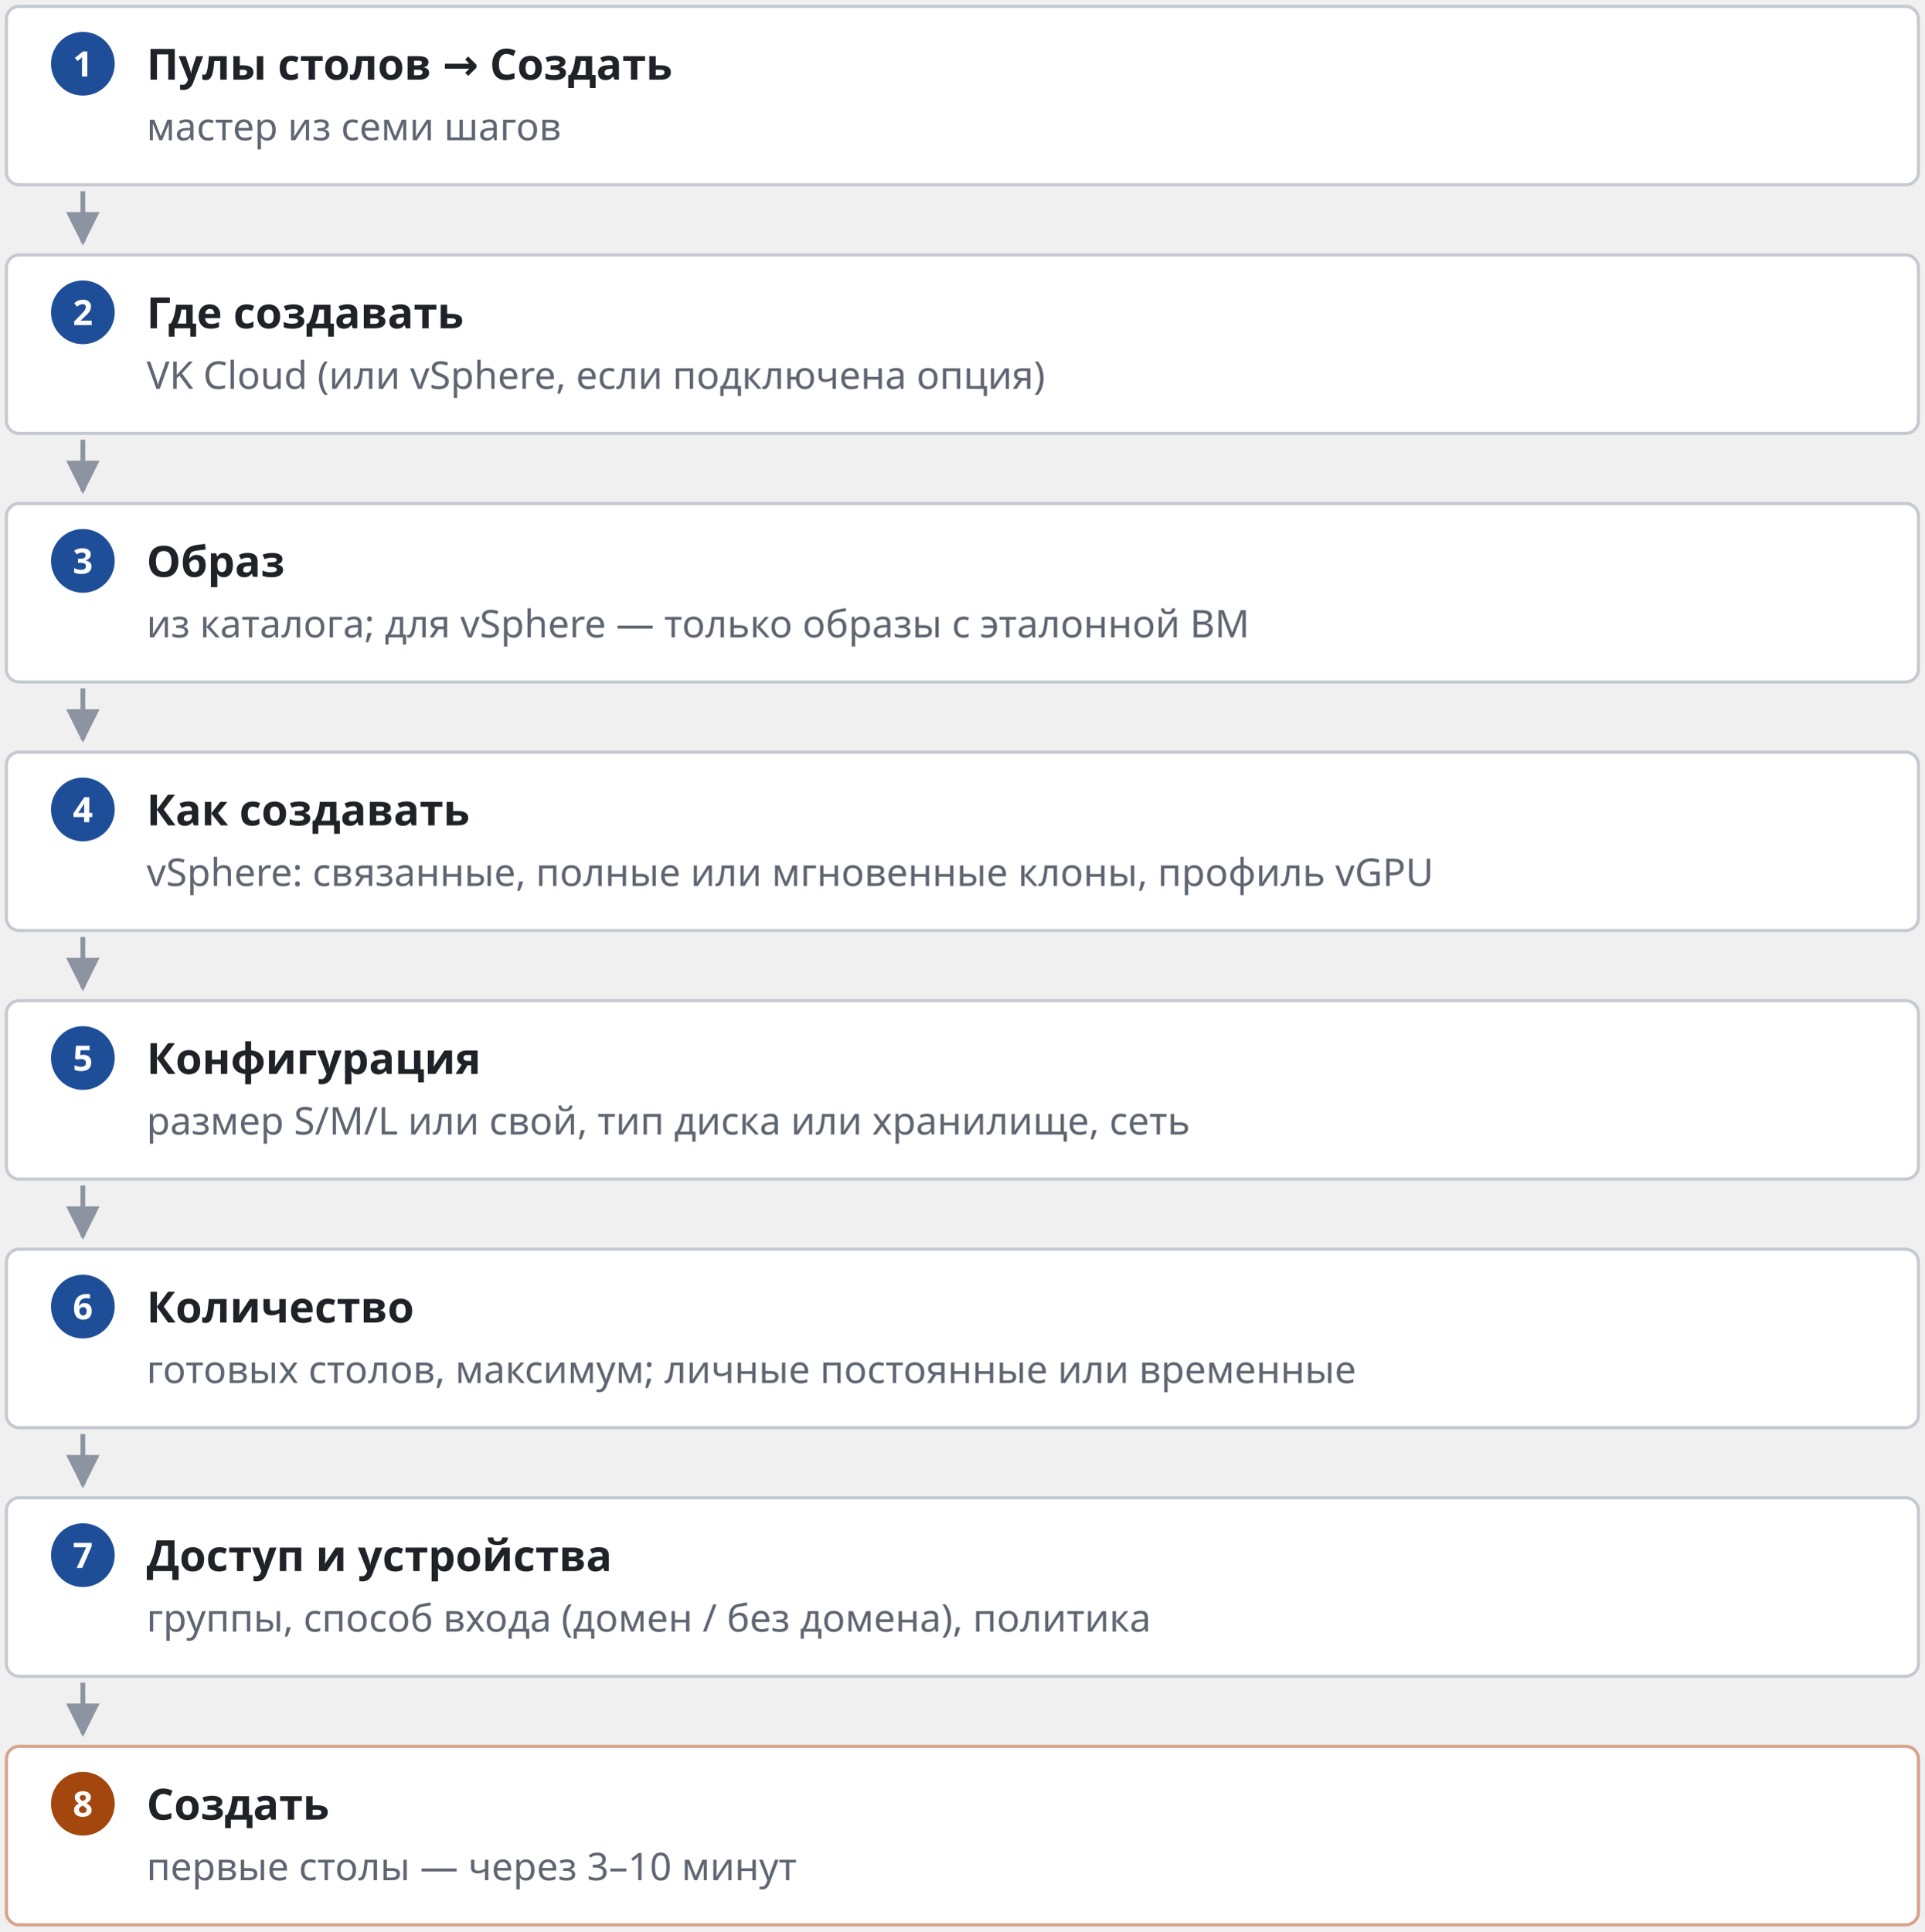
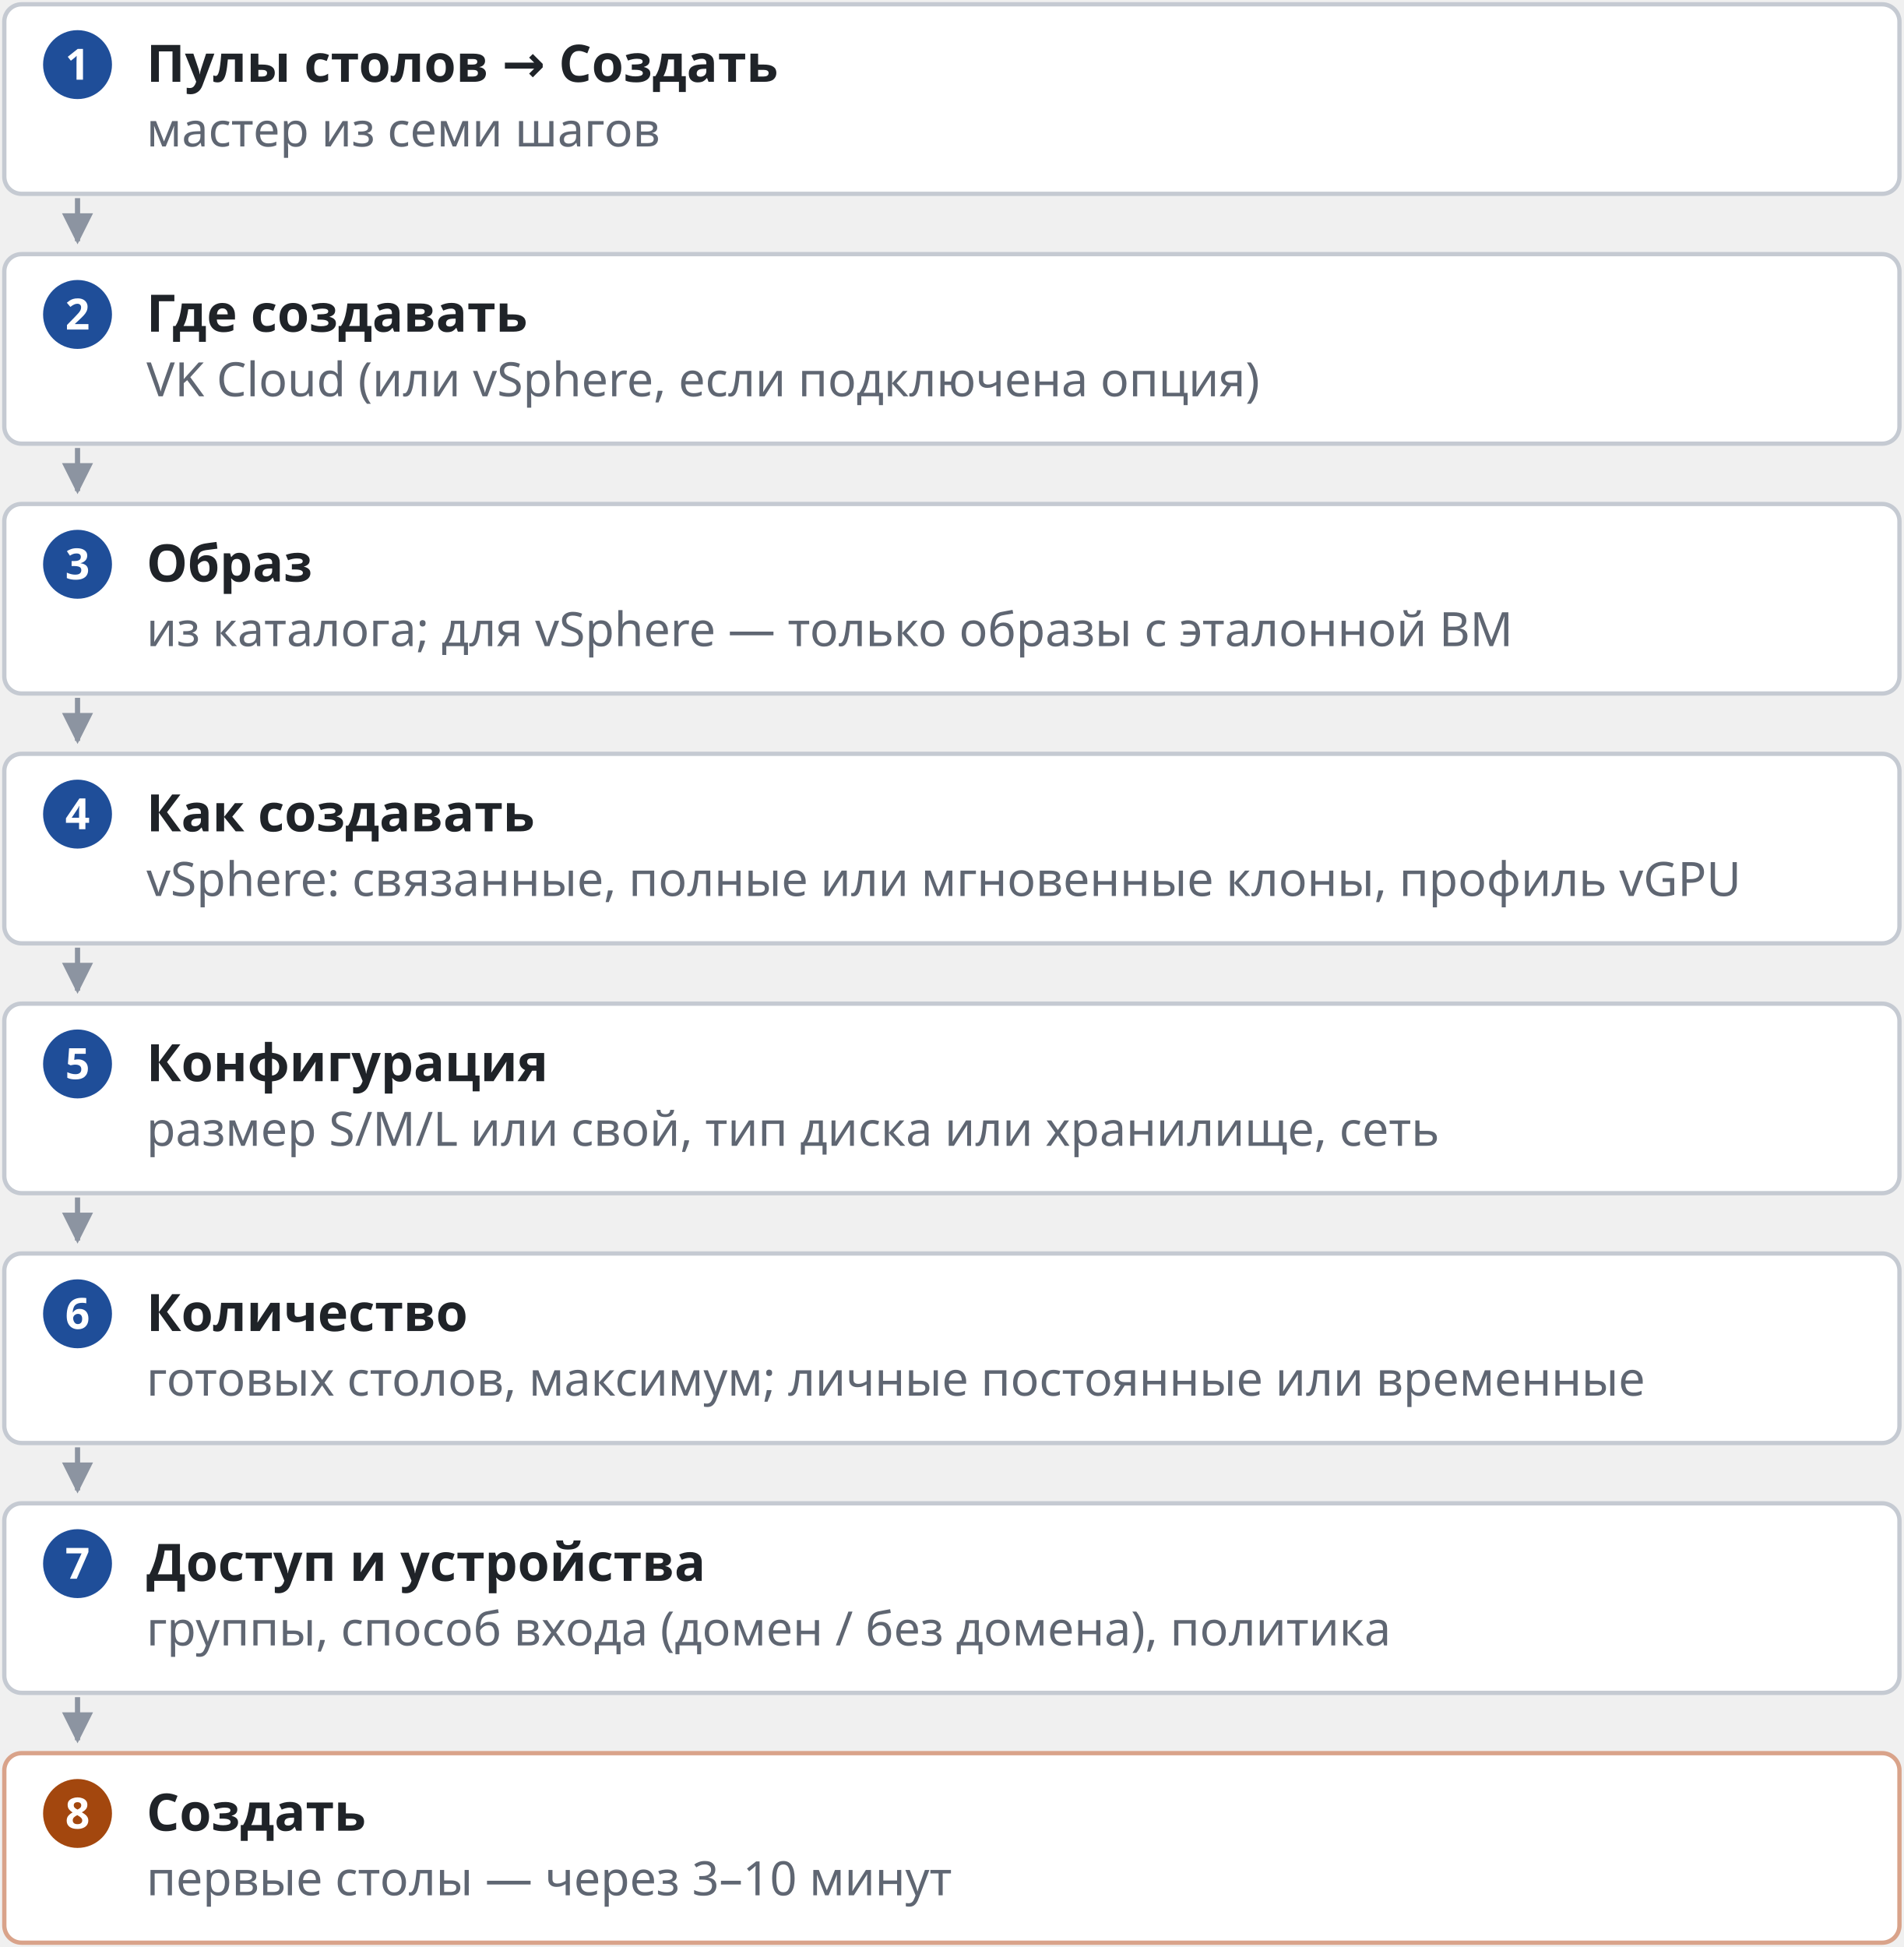
- <svg xmlns="http://www.w3.org/2000/svg" viewBox="0 0 604 606" width="100%" style="max-width:604px;font-family:IBM Plex Sans,sans-serif" role="img" aria-label="Схема: 8 шагов, они перечислены ниже">
+ <svg xmlns="http://www.w3.org/2000/svg" viewBox="0 0 442 452" width="442" height="452" style="max-width:100%;height:auto;font-family:IBM Plex Sans,sans-serif" role="img" aria-label="Схема: 8 шагов, они перечислены ниже">
  <defs>
-     <marker id="ha" viewBox="0 0 10 10" refX="9" refY="5" markerWidth="7" markerHeight="7" orient="auto">
+     <marker id="ha" viewBox="0 0 10 10" refX="9" refY="5" markerWidth="6" markerHeight="6" orient="auto">
      <path d="M0,0 L10,5 L0,10 z" fill="#8C94A1" />
    </marker>
  </defs>
-   <rect x="2" y="2" width="600" height="56" rx="4" fill="#FFFFFF" stroke="#C5CAD2" />
-   <circle cx="26" cy="20" r="10" fill="#1F4E99" />
-   <text x="26" y="24" font-size="11" font-weight="600" fill="#fff" text-anchor="middle">1</text>
-   <text x="46" y="25" font-size="13.5" font-weight="600" fill="#1F2328">Пулы столов → Создать</text>
-   <text x="46" y="44" font-size="12" fill="#5F6672">мастер из семи шагов</text>
-   <path d="M26 60 v16" stroke="#8C94A1" stroke-width="1.5" marker-end="url(#ha)" />
-   <rect x="2" y="80" width="600" height="56" rx="4" fill="#FFFFFF" stroke="#C5CAD2" />
-   <circle cx="26" cy="98" r="10" fill="#1F4E99" />
-   <text x="26" y="102" font-size="11" font-weight="600" fill="#fff" text-anchor="middle">2</text>
-   <text x="46" y="103" font-size="13.5" font-weight="600" fill="#1F2328">Где создавать</text>
-   <text x="46" y="122" font-size="12" fill="#5F6672">VK Cloud (или vSphere, если подключена опция)</text>
-   <path d="M26 138 v16" stroke="#8C94A1" stroke-width="1.5" marker-end="url(#ha)" />
-   <rect x="2" y="158" width="600" height="56" rx="4" fill="#FFFFFF" stroke="#C5CAD2" />
-   <circle cx="26" cy="176" r="10" fill="#1F4E99" />
-   <text x="26" y="180" font-size="11" font-weight="600" fill="#fff" text-anchor="middle">3</text>
-   <text x="46" y="181" font-size="13.5" font-weight="600" fill="#1F2328">Образ</text>
-   <text x="46" y="200" font-size="12" fill="#5F6672">из каталога; для vSphere — только образы с эталонной ВМ</text>
-   <path d="M26 216 v16" stroke="#8C94A1" stroke-width="1.5" marker-end="url(#ha)" />
-   <rect x="2" y="236" width="600" height="56" rx="4" fill="#FFFFFF" stroke="#C5CAD2" />
-   <circle cx="26" cy="254" r="10" fill="#1F4E99" />
-   <text x="26" y="258" font-size="11" font-weight="600" fill="#fff" text-anchor="middle">4</text>
-   <text x="46" y="259" font-size="13.5" font-weight="600" fill="#1F2328">Как создавать</text>
-   <text x="46" y="278" font-size="12" fill="#5F6672">vSphere: связанные, полные или мгновенные клоны, профиль vGPU</text>
-   <path d="M26 294 v16" stroke="#8C94A1" stroke-width="1.5" marker-end="url(#ha)" />
-   <rect x="2" y="314" width="600" height="56" rx="4" fill="#FFFFFF" stroke="#C5CAD2" />
-   <circle cx="26" cy="332" r="10" fill="#1F4E99" />
-   <text x="26" y="336" font-size="11" font-weight="600" fill="#fff" text-anchor="middle">5</text>
-   <text x="46" y="337" font-size="13.5" font-weight="600" fill="#1F2328">Конфигурация</text>
-   <text x="46" y="356" font-size="12" fill="#5F6672">размер S/M/L или свой, тип диска или хранилище, сеть</text>
-   <path d="M26 372 v16" stroke="#8C94A1" stroke-width="1.5" marker-end="url(#ha)" />
-   <rect x="2" y="392" width="600" height="56" rx="4" fill="#FFFFFF" stroke="#C5CAD2" />
-   <circle cx="26" cy="410" r="10" fill="#1F4E99" />
-   <text x="26" y="414" font-size="11" font-weight="600" fill="#fff" text-anchor="middle">6</text>
-   <text x="46" y="415" font-size="13.5" font-weight="600" fill="#1F2328">Количество</text>
-   <text x="46" y="434" font-size="12" fill="#5F6672">готовых столов, максимум; личные постоянные или временные</text>
-   <path d="M26 450 v16" stroke="#8C94A1" stroke-width="1.5" marker-end="url(#ha)" />
-   <rect x="2" y="470" width="600" height="56" rx="4" fill="#FFFFFF" stroke="#C5CAD2" />
-   <circle cx="26" cy="488" r="10" fill="#1F4E99" />
-   <text x="26" y="492" font-size="11" font-weight="600" fill="#fff" text-anchor="middle">7</text>
-   <text x="46" y="493" font-size="13.5" font-weight="600" fill="#1F2328">Доступ и устройства</text>
-   <text x="46" y="512" font-size="12" fill="#5F6672">группы, способ входа (домен / без домена), политика</text>
-   <path d="M26 528 v16" stroke="#8C94A1" stroke-width="1.5" marker-end="url(#ha)" />
-   <rect x="2" y="548" width="600" height="56" rx="4" fill="#FFFFFF" stroke="#D9A38A" />
-   <circle cx="26" cy="566" r="10" fill="#A3470E" />
-   <text x="26" y="570" font-size="11" font-weight="600" fill="#fff" text-anchor="middle">8</text>
-   <text x="46" y="571" font-size="13.5" font-weight="600" fill="#1F2328">Создать</text>
-   <text x="46" y="590" font-size="12" fill="#5F6672">первые столы — через 3–10 минут</text>
+   <rect x="1" y="1" width="440" height="44" rx="4" fill="#FFFFFF" stroke="#C5CAD2" />
+   <circle cx="18" cy="15" r="8" fill="#1F4E99" />
+   <text x="18" y="18.5" font-size="10" font-weight="600" fill="#fff" text-anchor="middle">1</text>
+   <text x="34" y="19" font-size="12" font-weight="600" fill="#1F2328">Пулы столов → Создать</text>
+   <text x="34" y="34" font-size="11" fill="#5F6672">мастер из семи шагов</text>
+   <path d="M18 46 v10" stroke="#8C94A1" stroke-width="1.2" marker-end="url(#ha)" />
+   <rect x="1" y="59" width="440" height="44" rx="4" fill="#FFFFFF" stroke="#C5CAD2" />
+   <circle cx="18" cy="73" r="8" fill="#1F4E99" />
+   <text x="18" y="76.5" font-size="10" font-weight="600" fill="#fff" text-anchor="middle">2</text>
+   <text x="34" y="77" font-size="12" font-weight="600" fill="#1F2328">Где создавать</text>
+   <text x="34" y="92" font-size="11" fill="#5F6672">VK Cloud (или vSphere, если подключена опция)</text>
+   <path d="M18 104 v10" stroke="#8C94A1" stroke-width="1.2" marker-end="url(#ha)" />
+   <rect x="1" y="117" width="440" height="44" rx="4" fill="#FFFFFF" stroke="#C5CAD2" />
+   <circle cx="18" cy="131" r="8" fill="#1F4E99" />
+   <text x="18" y="134.5" font-size="10" font-weight="600" fill="#fff" text-anchor="middle">3</text>
+   <text x="34" y="135" font-size="12" font-weight="600" fill="#1F2328">Образ</text>
+   <text x="34" y="150" font-size="11" fill="#5F6672">из каталога; для vSphere — только образы с эталонной ВМ</text>
+   <path d="M18 162 v10" stroke="#8C94A1" stroke-width="1.2" marker-end="url(#ha)" />
+   <rect x="1" y="175" width="440" height="44" rx="4" fill="#FFFFFF" stroke="#C5CAD2" />
+   <circle cx="18" cy="189" r="8" fill="#1F4E99" />
+   <text x="18" y="192.5" font-size="10" font-weight="600" fill="#fff" text-anchor="middle">4</text>
+   <text x="34" y="193" font-size="12" font-weight="600" fill="#1F2328">Как создавать</text>
+   <text x="34" y="208" font-size="11" fill="#5F6672">vSphere: связанные, полные или мгновенные клоны, профиль vGPU</text>
+   <path d="M18 220 v10" stroke="#8C94A1" stroke-width="1.2" marker-end="url(#ha)" />
+   <rect x="1" y="233" width="440" height="44" rx="4" fill="#FFFFFF" stroke="#C5CAD2" />
+   <circle cx="18" cy="247" r="8" fill="#1F4E99" />
+   <text x="18" y="250.5" font-size="10" font-weight="600" fill="#fff" text-anchor="middle">5</text>
+   <text x="34" y="251" font-size="12" font-weight="600" fill="#1F2328">Конфигурация</text>
+   <text x="34" y="266" font-size="11" fill="#5F6672">размер S/M/L или свой, тип диска или хранилище, сеть</text>
+   <path d="M18 278 v10" stroke="#8C94A1" stroke-width="1.2" marker-end="url(#ha)" />
+   <rect x="1" y="291" width="440" height="44" rx="4" fill="#FFFFFF" stroke="#C5CAD2" />
+   <circle cx="18" cy="305" r="8" fill="#1F4E99" />
+   <text x="18" y="308.5" font-size="10" font-weight="600" fill="#fff" text-anchor="middle">6</text>
+   <text x="34" y="309" font-size="12" font-weight="600" fill="#1F2328">Количество</text>
+   <text x="34" y="324" font-size="11" fill="#5F6672">готовых столов, максимум; личные постоянные или временные</text>
+   <path d="M18 336 v10" stroke="#8C94A1" stroke-width="1.2" marker-end="url(#ha)" />
+   <rect x="1" y="349" width="440" height="44" rx="4" fill="#FFFFFF" stroke="#C5CAD2" />
+   <circle cx="18" cy="363" r="8" fill="#1F4E99" />
+   <text x="18" y="366.5" font-size="10" font-weight="600" fill="#fff" text-anchor="middle">7</text>
+   <text x="34" y="367" font-size="12" font-weight="600" fill="#1F2328">Доступ и устройства</text>
+   <text x="34" y="382" font-size="11" fill="#5F6672">группы, способ входа (домен / без домена), политика</text>
+   <path d="M18 394 v10" stroke="#8C94A1" stroke-width="1.2" marker-end="url(#ha)" />
+   <rect x="1" y="407" width="440" height="44" rx="4" fill="#FFFFFF" stroke="#D9A38A" />
+   <circle cx="18" cy="421" r="8" fill="#A3470E" />
+   <text x="18" y="424.5" font-size="10" font-weight="600" fill="#fff" text-anchor="middle">8</text>
+   <text x="34" y="425" font-size="12" font-weight="600" fill="#1F2328">Создать</text>
+   <text x="34" y="440" font-size="11" fill="#5F6672">первые столы — через 3–10 минут</text>
</svg>
